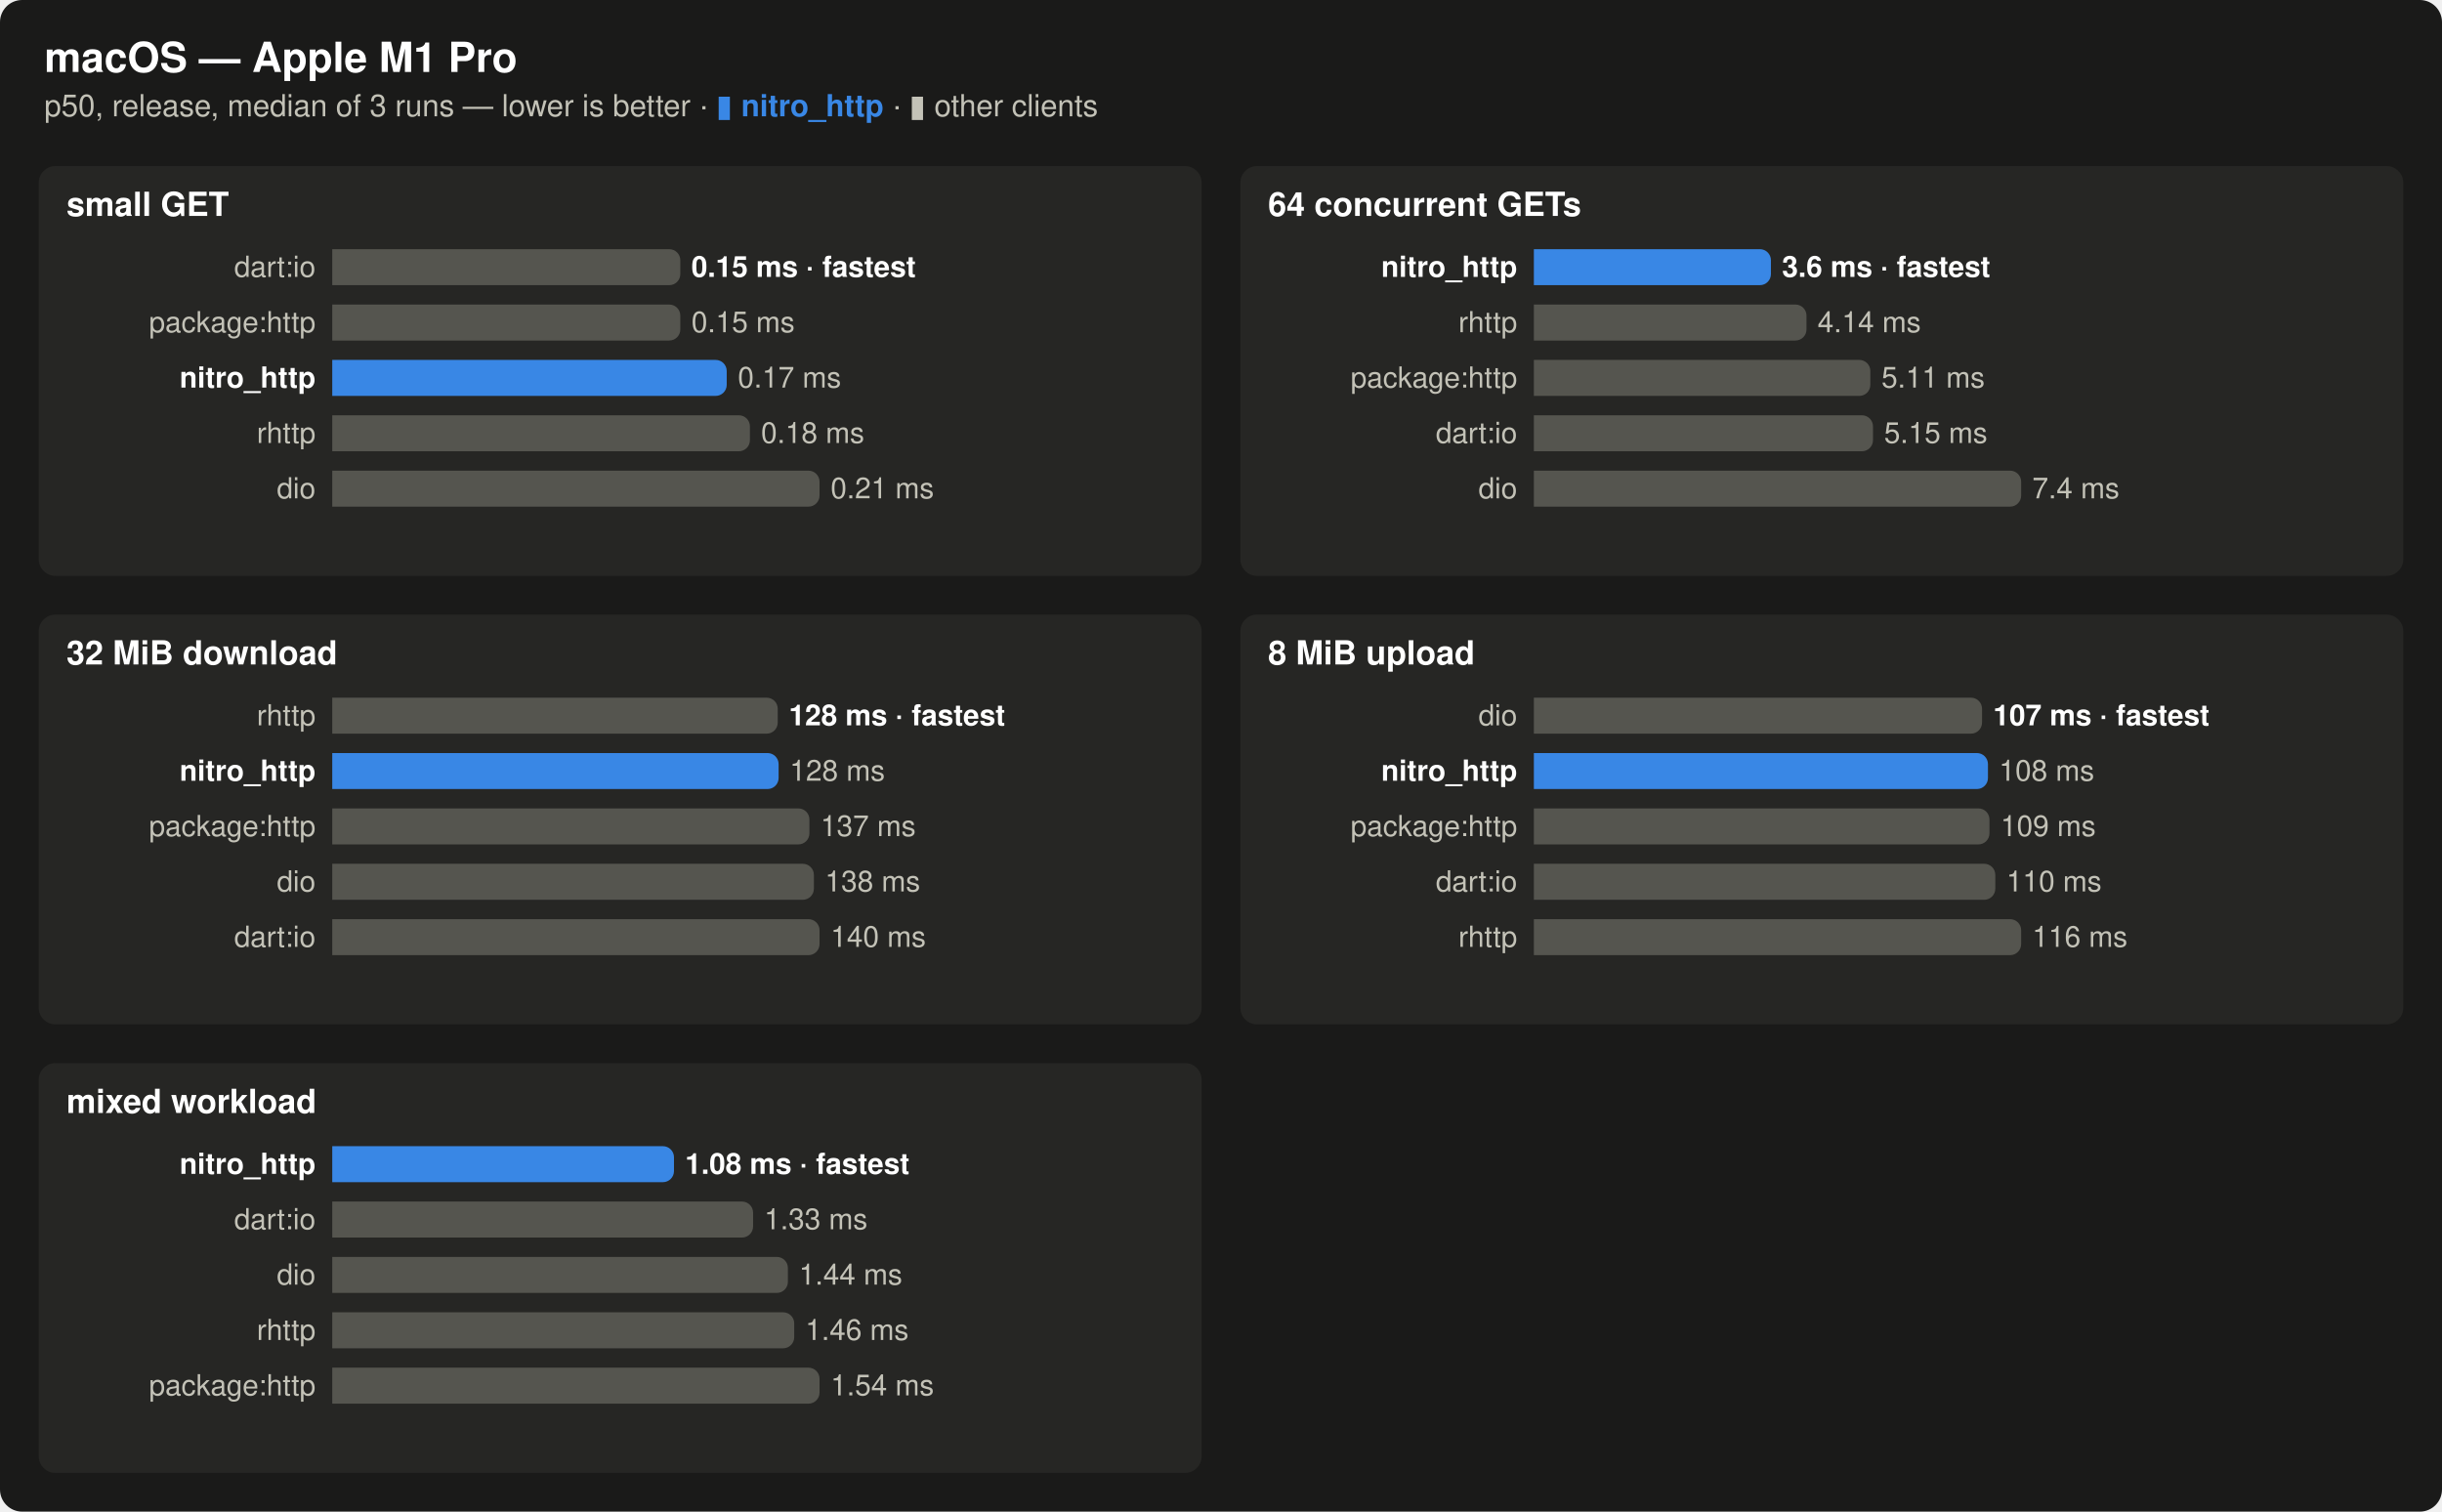
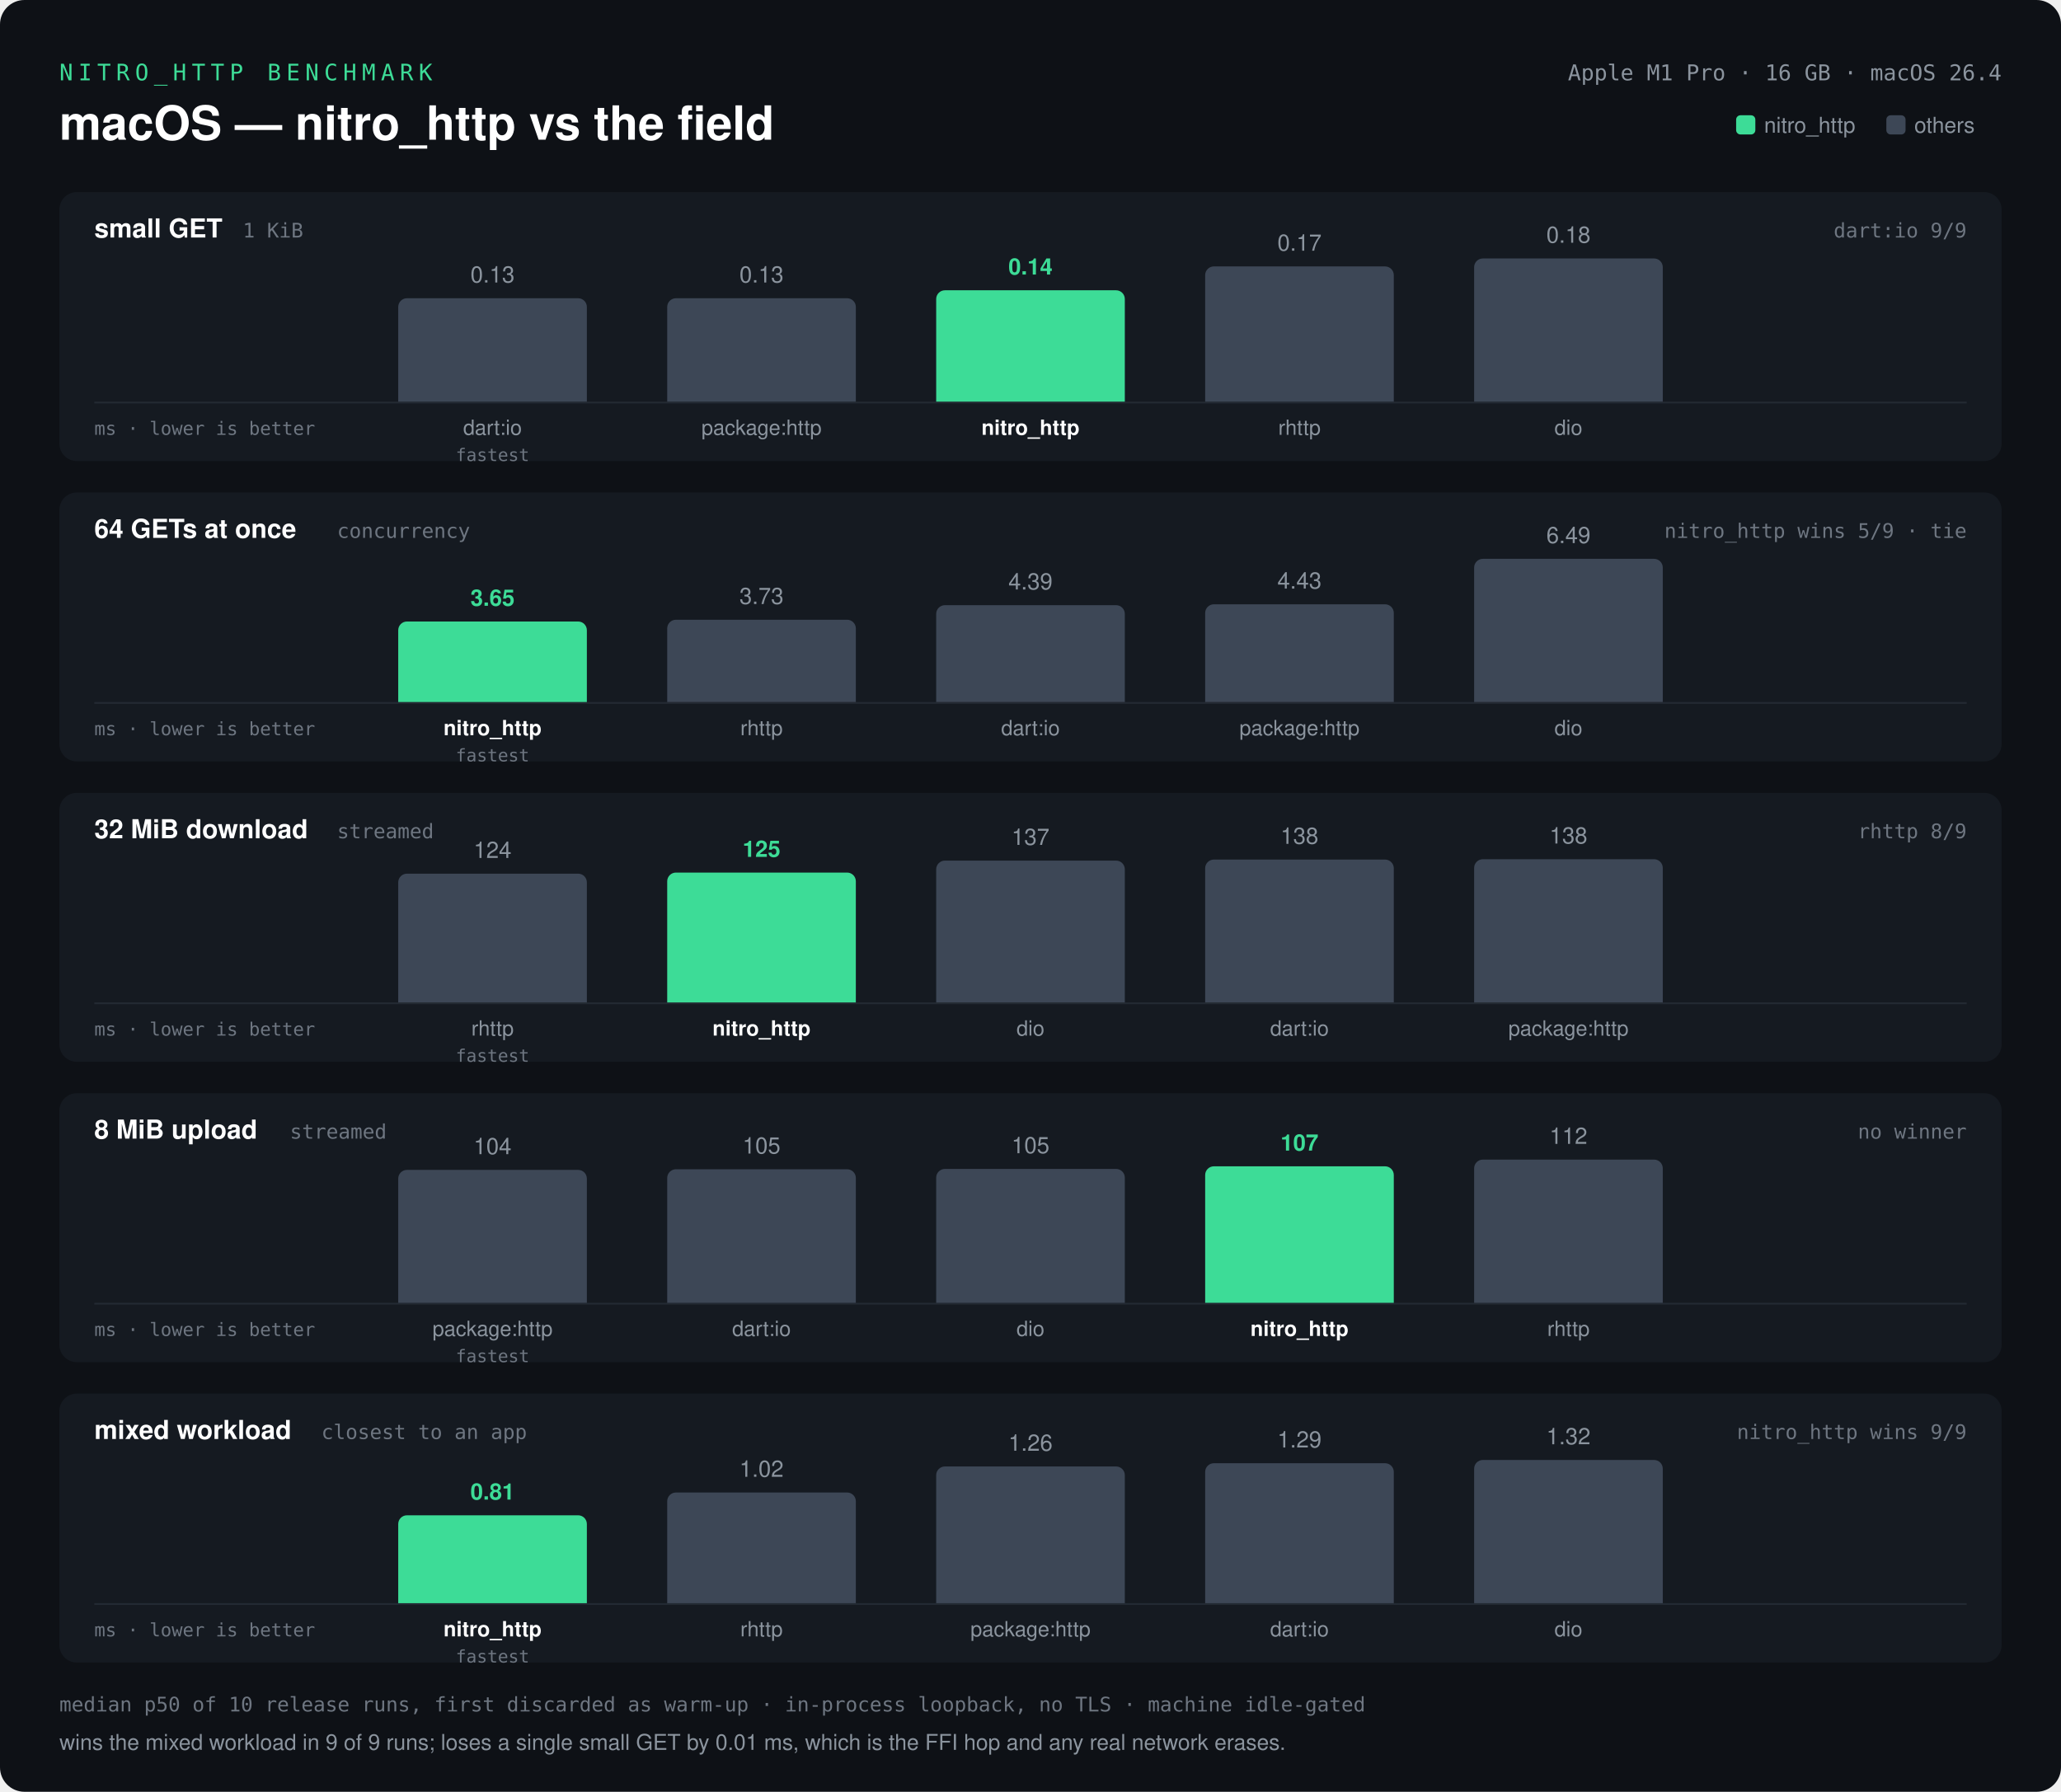
- <svg xmlns="http://www.w3.org/2000/svg" width="882" height="546" viewBox="0 0 882 546" font-family="-apple-system,Segoe UI,Helvetica,Arial,sans-serif">
-   <rect width="882" height="546" fill="#1a1a19" rx="8" />
-   <text x="16" y="26" font-size="15" font-weight="600" fill="#ffffff">macOS — Apple M1 Pro</text>
-   <text x="16" y="42" font-size="11" fill="#c3c2b7">p50, release, median of 3 runs — lower is better · <tspan fill="#3987e5" font-weight="600">▮ nitro_http</tspan> · ▮ other clients</text>
-   <rect x="14" y="60" width="420" height="148" fill="#262624" rx="6" />
-   <text x="24" y="78" font-size="12" font-weight="600" fill="#ffffff">small GET</text>
-   <text x="114" y="100" font-size="10.5" text-anchor="end" fill="#c3c2b7" font-weight="400">dart:io</text>
-   <path d="M120 90 h121.714 a4 4 0 0 1 4 4 v5 a4 4 0 0 1 -4 4 h-121.714 z" fill="#55554f" />
-   <text x="249.714" y="100" font-size="10.5" fill="#ffffff" font-weight="600">0.15 ms · fastest</text>
-   <text x="114" y="120" font-size="10.5" text-anchor="end" fill="#c3c2b7" font-weight="400">package:http</text>
-   <path d="M120 110 h121.714 a4 4 0 0 1 4 4 v5 a4 4 0 0 1 -4 4 h-121.714 z" fill="#55554f" />
-   <text x="249.714" y="120" font-size="10.5" fill="#c3c2b7" font-weight="400">0.15 ms</text>
-   <text x="114" y="140" font-size="10.5" text-anchor="end" fill="#ffffff" font-weight="600">nitro_http</text>
-   <path d="M120 130 h138.476 a4 4 0 0 1 4 4 v5 a4 4 0 0 1 -4 4 h-138.476 z" fill="#3987e5" />
-   <text x="266.476" y="140" font-size="10.5" fill="#c3c2b7" font-weight="400">0.17 ms</text>
-   <text x="114" y="160" font-size="10.5" text-anchor="end" fill="#c3c2b7" font-weight="400">rhttp</text>
-   <path d="M120 150 h146.857 a4 4 0 0 1 4 4 v5 a4 4 0 0 1 -4 4 h-146.857 z" fill="#55554f" />
-   <text x="274.857" y="160" font-size="10.5" fill="#c3c2b7" font-weight="400">0.18 ms</text>
-   <text x="114" y="180" font-size="10.5" text-anchor="end" fill="#c3c2b7" font-weight="400">dio</text>
-   <path d="M120 170 h172.0 a4 4 0 0 1 4 4 v5 a4 4 0 0 1 -4 4 h-172.0 z" fill="#55554f" />
-   <text x="300.0" y="180" font-size="10.5" fill="#c3c2b7" font-weight="400">0.21 ms</text>
-   <rect x="448" y="60" width="420" height="148" fill="#262624" rx="6" />
-   <text x="458" y="78" font-size="12" font-weight="600" fill="#ffffff">64 concurrent GETs</text>
-   <text x="548" y="100" font-size="10.5" text-anchor="end" fill="#ffffff" font-weight="600">nitro_http</text>
-   <path d="M554 90 h81.622 a4 4 0 0 1 4 4 v5 a4 4 0 0 1 -4 4 h-81.622 z" fill="#3987e5" />
-   <text x="643.622" y="100" font-size="10.5" fill="#ffffff" font-weight="600">3.6 ms · fastest</text>
-   <text x="548" y="120" font-size="10.5" text-anchor="end" fill="#c3c2b7" font-weight="400">rhttp</text>
-   <path d="M554 110 h94.465 a4 4 0 0 1 4 4 v5 a4 4 0 0 1 -4 4 h-94.465 z" fill="#55554f" />
-   <text x="656.465" y="120" font-size="10.5" fill="#c3c2b7" font-weight="400">4.14 ms</text>
-   <text x="548" y="140" font-size="10.5" text-anchor="end" fill="#c3c2b7" font-weight="400">package:http</text>
-   <path d="M554 130 h117.535 a4 4 0 0 1 4 4 v5 a4 4 0 0 1 -4 4 h-117.535 z" fill="#55554f" />
-   <text x="679.535" y="140" font-size="10.5" fill="#c3c2b7" font-weight="400">5.11 ms</text>
-   <text x="548" y="160" font-size="10.5" text-anchor="end" fill="#c3c2b7" font-weight="400">dart:io</text>
-   <path d="M554 150 h118.486 a4 4 0 0 1 4 4 v5 a4 4 0 0 1 -4 4 h-118.486 z" fill="#55554f" />
-   <text x="680.486" y="160" font-size="10.5" fill="#c3c2b7" font-weight="400">5.15 ms</text>
-   <text x="548" y="180" font-size="10.5" text-anchor="end" fill="#c3c2b7" font-weight="400">dio</text>
-   <path d="M554 170 h172.0 a4 4 0 0 1 4 4 v5 a4 4 0 0 1 -4 4 h-172.0 z" fill="#55554f" />
-   <text x="734.0" y="180" font-size="10.5" fill="#c3c2b7" font-weight="400">7.4 ms</text>
-   <rect x="14" y="222" width="420" height="148" fill="#262624" rx="6" />
-   <text x="24" y="240" font-size="12" font-weight="600" fill="#ffffff">32 MiB download</text>
-   <text x="114" y="262" font-size="10.5" text-anchor="end" fill="#c3c2b7" font-weight="400">rhttp</text>
-   <path d="M120 252 h156.901 a4 4 0 0 1 4 4 v5 a4 4 0 0 1 -4 4 h-156.901 z" fill="#55554f" />
-   <text x="284.901" y="262" font-size="10.5" fill="#ffffff" font-weight="600">128 ms · fastest</text>
-   <text x="114" y="282" font-size="10.5" text-anchor="end" fill="#ffffff" font-weight="600">nitro_http</text>
-   <path d="M120 272 h157.216 a4 4 0 0 1 4 4 v5 a4 4 0 0 1 -4 4 h-157.216 z" fill="#3987e5" />
-   <text x="285.216" y="282" font-size="10.5" fill="#c3c2b7" font-weight="400">128 ms</text>
-   <text x="114" y="302" font-size="10.5" text-anchor="end" fill="#c3c2b7" font-weight="400">package:http</text>
-   <path d="M120 292 h168.348 a4 4 0 0 1 4 4 v5 a4 4 0 0 1 -4 4 h-168.348 z" fill="#55554f" />
-   <text x="296.348" y="302" font-size="10.5" fill="#c3c2b7" font-weight="400">137 ms</text>
-   <text x="114" y="322" font-size="10.5" text-anchor="end" fill="#c3c2b7" font-weight="400">dio</text>
-   <path d="M120 312 h169.96 a4 4 0 0 1 4 4 v5 a4 4 0 0 1 -4 4 h-169.96 z" fill="#55554f" />
-   <text x="297.96" y="322" font-size="10.5" fill="#c3c2b7" font-weight="400">138 ms</text>
-   <text x="114" y="342" font-size="10.5" text-anchor="end" fill="#c3c2b7" font-weight="400">dart:io</text>
-   <path d="M120 332 h172.0 a4 4 0 0 1 4 4 v5 a4 4 0 0 1 -4 4 h-172.0 z" fill="#55554f" />
-   <text x="300.0" y="342" font-size="10.5" fill="#c3c2b7" font-weight="400">140 ms</text>
-   <rect x="448" y="222" width="420" height="148" fill="#262624" rx="6" />
-   <text x="458" y="240" font-size="12" font-weight="600" fill="#ffffff">8 MiB upload</text>
-   <text x="548" y="262" font-size="10.5" text-anchor="end" fill="#c3c2b7" font-weight="400">dio</text>
-   <path d="M554 252 h157.871 a4 4 0 0 1 4 4 v5 a4 4 0 0 1 -4 4 h-157.871 z" fill="#55554f" />
-   <text x="719.871" y="262" font-size="10.5" fill="#ffffff" font-weight="600">107 ms · fastest</text>
-   <text x="548" y="282" font-size="10.5" text-anchor="end" fill="#ffffff" font-weight="600">nitro_http</text>
-   <path d="M554 272 h160.009 a4 4 0 0 1 4 4 v5 a4 4 0 0 1 -4 4 h-160.009 z" fill="#3987e5" />
-   <text x="722.009" y="282" font-size="10.5" fill="#c3c2b7" font-weight="400">108 ms</text>
-   <text x="548" y="302" font-size="10.5" text-anchor="end" fill="#c3c2b7" font-weight="400">package:http</text>
-   <path d="M554 292 h160.555 a4 4 0 0 1 4 4 v5 a4 4 0 0 1 -4 4 h-160.555 z" fill="#55554f" />
-   <text x="722.555" y="302" font-size="10.5" fill="#c3c2b7" font-weight="400">109 ms</text>
-   <text x="548" y="322" font-size="10.5" text-anchor="end" fill="#c3c2b7" font-weight="400">dart:io</text>
-   <path d="M554 312 h162.662 a4 4 0 0 1 4 4 v5 a4 4 0 0 1 -4 4 h-162.662 z" fill="#55554f" />
-   <text x="724.662" y="322" font-size="10.5" fill="#c3c2b7" font-weight="400">110 ms</text>
-   <text x="548" y="342" font-size="10.5" text-anchor="end" fill="#c3c2b7" font-weight="400">rhttp</text>
-   <path d="M554 332 h172.0 a4 4 0 0 1 4 4 v5 a4 4 0 0 1 -4 4 h-172.0 z" fill="#55554f" />
-   <text x="734.0" y="342" font-size="10.5" fill="#c3c2b7" font-weight="400">116 ms</text>
-   <rect x="14" y="384" width="420" height="148" fill="#262624" rx="6" />
-   <text x="24" y="402" font-size="12" font-weight="600" fill="#ffffff">mixed workload</text>
-   <text x="114" y="424" font-size="10.5" text-anchor="end" fill="#ffffff" font-weight="600">nitro_http</text>
-   <path d="M120 414 h119.429 a4 4 0 0 1 4 4 v5 a4 4 0 0 1 -4 4 h-119.429 z" fill="#3987e5" />
-   <text x="247.429" y="424" font-size="10.5" fill="#ffffff" font-weight="600">1.08 ms · fastest</text>
-   <text x="114" y="444" font-size="10.5" text-anchor="end" fill="#c3c2b7" font-weight="400">dart:io</text>
-   <path d="M120 434 h148.0 a4 4 0 0 1 4 4 v5 a4 4 0 0 1 -4 4 h-148.0 z" fill="#55554f" />
-   <text x="276.0" y="444" font-size="10.5" fill="#c3c2b7" font-weight="400">1.33 ms</text>
-   <text x="114" y="464" font-size="10.5" text-anchor="end" fill="#c3c2b7" font-weight="400">dio</text>
-   <path d="M120 454 h160.571 a4 4 0 0 1 4 4 v5 a4 4 0 0 1 -4 4 h-160.571 z" fill="#55554f" />
-   <text x="288.571" y="464" font-size="10.5" fill="#c3c2b7" font-weight="400">1.44 ms</text>
-   <text x="114" y="484" font-size="10.5" text-anchor="end" fill="#c3c2b7" font-weight="400">rhttp</text>
-   <path d="M120 474 h162.857 a4 4 0 0 1 4 4 v5 a4 4 0 0 1 -4 4 h-162.857 z" fill="#55554f" />
-   <text x="290.857" y="484" font-size="10.5" fill="#c3c2b7" font-weight="400">1.46 ms</text>
-   <text x="114" y="504" font-size="10.5" text-anchor="end" fill="#c3c2b7" font-weight="400">package:http</text>
-   <path d="M120 494 h172.0 a4 4 0 0 1 4 4 v5 a4 4 0 0 1 -4 4 h-172.0 z" fill="#55554f" />
-   <text x="300.0" y="504" font-size="10.5" fill="#c3c2b7" font-weight="400">1.54 ms</text>
+ <svg xmlns="http://www.w3.org/2000/svg" width="1180" height="1026" viewBox="0 0 1180 1026" font-family="-apple-system,Segoe UI,Helvetica,Arial,sans-serif">
+   <rect width="1180" height="1026" fill="#0e1116" rx="14" />
+   <text x="34" y="46" font-family="ui-monospace,SFMono-Regular,Menlo,monospace" font-size="13" letter-spacing="3" fill="#3ddc97">NITRO_HTTP BENCHMARK</text>
+   <text x="34" y="80" font-size="27" font-weight="700" fill="#ffffff">macOS — nitro_http vs the field</text>
+   <text x="1146" y="46" font-family="ui-monospace,SFMono-Regular,Menlo,monospace" font-size="12.5" text-anchor="end" fill="#8b949e">Apple M1 Pro · 16 GB · macOS 26.4</text>
+   <rect x="994" y="66" width="11" height="11" rx="2.5" fill="#3ddc97" />
+   <text x="1010" y="76" font-size="12.5" fill="#8b949e">nitro_http</text>
+   <rect x="1080" y="66" width="11" height="11" rx="2.5" fill="#3d4756" />
+   <text x="1096" y="76" font-size="12.5" fill="#8b949e">others</text>
+   <rect x="34" y="110" width="1112" height="154" fill="#151a21" rx="10" />
+   <text x="54" y="136" font-size="15" font-weight="600" fill="#ffffff">small GET</text>
+   <text x="139" y="136" font-family="ui-monospace,SFMono-Regular,Menlo,monospace" font-size="11.5" fill="#6e7681">1 KiB</text>
+   <text x="1126" y="136" font-family="ui-monospace,SFMono-Regular,Menlo,monospace" font-size="11.5" text-anchor="end" fill="#6e7681">dart:io 9/9</text>
+   <line x1="54" y1="230.5" x2="1126" y2="230.5" stroke="#232a33" stroke-width="1" />
+   <path d="M228.0 230 v-54.222 a5 5 0 0 1 5 -5 h98 a5 5 0 0 1 5 5 v54.222 z" fill="#3d4756" />
+   <text x="282.0" y="161.778" font-size="13" text-anchor="middle" font-weight="500" fill="#8b949e">0.13</text>
+   <text x="282.0" y="249" font-size="12" text-anchor="middle" font-weight="400" fill="#8b949e">dart:io</text>
+   <text x="282.0" y="264" font-family="ui-monospace,SFMono-Regular,Menlo,monospace" font-size="10" text-anchor="middle" fill="#6e7681">fastest</text>
+   <path d="M382.0 230 v-54.222 a5 5 0 0 1 5 -5 h98 a5 5 0 0 1 5 5 v54.222 z" fill="#3d4756" />
+   <text x="436.0" y="161.778" font-size="13" text-anchor="middle" font-weight="500" fill="#8b949e">0.13</text>
+   <text x="436.0" y="249" font-size="12" text-anchor="middle" font-weight="400" fill="#8b949e">package:http</text>
+   <path d="M536.0 230 v-58.778 a5 5 0 0 1 5 -5 h98 a5 5 0 0 1 5 5 v58.778 z" fill="#3ddc97" />
+   <text x="590.0" y="157.222" font-size="13" text-anchor="middle" font-weight="700" fill="#3ddc97">0.14</text>
+   <text x="590.0" y="249" font-size="12" text-anchor="middle" font-weight="700" fill="#ffffff">nitro_http</text>
+   <path d="M690.0 230 v-72.444 a5 5 0 0 1 5 -5 h98 a5 5 0 0 1 5 5 v72.444 z" fill="#3d4756" />
+   <text x="744.0" y="143.556" font-size="13" text-anchor="middle" font-weight="500" fill="#8b949e">0.17</text>
+   <text x="744.0" y="249" font-size="12" text-anchor="middle" font-weight="400" fill="#8b949e">rhttp</text>
+   <path d="M844.0 230 v-77.0 a5 5 0 0 1 5 -5 h98 a5 5 0 0 1 5 5 v77.0 z" fill="#3d4756" />
+   <text x="898.0" y="139.0" font-size="13" text-anchor="middle" font-weight="500" fill="#8b949e">0.18</text>
+   <text x="898.0" y="249" font-size="12" text-anchor="middle" font-weight="400" fill="#8b949e">dio</text>
+   <text x="54" y="249" font-family="ui-monospace,SFMono-Regular,Menlo,monospace" font-size="10.5" fill="#6e7681">ms · lower is better</text>
+   <rect x="34" y="282" width="1112" height="154" fill="#151a21" rx="10" />
+   <text x="54" y="308" font-size="15" font-weight="600" fill="#ffffff">64 GETs at once</text>
+   <text x="193" y="308" font-family="ui-monospace,SFMono-Regular,Menlo,monospace" font-size="11.5" fill="#6e7681">concurrency</text>
+   <text x="1126" y="308" font-family="ui-monospace,SFMono-Regular,Menlo,monospace" font-size="11.5" text-anchor="end" fill="#6e7681">nitro_http wins 5/9 · tie</text>
+   <line x1="54" y1="402.5" x2="1126" y2="402.5" stroke="#232a33" stroke-width="1" />
+   <path d="M228.0 402 v-41.117 a5 5 0 0 1 5 -5 h98 a5 5 0 0 1 5 5 v41.117 z" fill="#3ddc97" />
+   <text x="282.0" y="346.883" font-size="13" text-anchor="middle" font-weight="700" fill="#3ddc97">3.65</text>
+   <text x="282.0" y="421" font-size="12" text-anchor="middle" font-weight="700" fill="#ffffff">nitro_http</text>
+   <text x="282.0" y="436" font-family="ui-monospace,SFMono-Regular,Menlo,monospace" font-size="10" text-anchor="middle" fill="#6e7681">fastest</text>
+   <path d="M382.0 402 v-42.128 a5 5 0 0 1 5 -5 h98 a5 5 0 0 1 5 5 v42.128 z" fill="#3d4756" />
+   <text x="436.0" y="345.872" font-size="13" text-anchor="middle" font-weight="500" fill="#8b949e">3.73</text>
+   <text x="436.0" y="421" font-size="12" text-anchor="middle" font-weight="400" fill="#8b949e">rhttp</text>
+   <path d="M536.0 402 v-50.467 a5 5 0 0 1 5 -5 h98 a5 5 0 0 1 5 5 v50.467 z" fill="#3d4756" />
+   <text x="590.0" y="337.533" font-size="13" text-anchor="middle" font-weight="500" fill="#8b949e">4.39</text>
+   <text x="590.0" y="421" font-size="12" text-anchor="middle" font-weight="400" fill="#8b949e">dart:io</text>
+   <path d="M690.0 402 v-50.972 a5 5 0 0 1 5 -5 h98 a5 5 0 0 1 5 5 v50.972 z" fill="#3d4756" />
+   <text x="744.0" y="337.028" font-size="13" text-anchor="middle" font-weight="500" fill="#8b949e">4.43</text>
+   <text x="744.0" y="421" font-size="12" text-anchor="middle" font-weight="400" fill="#8b949e">package:http</text>
+   <path d="M844.0 402 v-77 a5 5 0 0 1 5 -5 h98 a5 5 0 0 1 5 5 v77 z" fill="#3d4756" />
+   <text x="898.0" y="311.0" font-size="13" text-anchor="middle" font-weight="500" fill="#8b949e">6.49</text>
+   <text x="898.0" y="421" font-size="12" text-anchor="middle" font-weight="400" fill="#8b949e">dio</text>
+   <text x="54" y="421" font-family="ui-monospace,SFMono-Regular,Menlo,monospace" font-size="10.5" fill="#6e7681">ms · lower is better</text>
+   <rect x="34" y="454" width="1112" height="154" fill="#151a21" rx="10" />
+   <text x="54" y="480" font-size="15" font-weight="600" fill="#ffffff">32 MiB download</text>
+   <text x="193" y="480" font-family="ui-monospace,SFMono-Regular,Menlo,monospace" font-size="11.5" fill="#6e7681">streamed</text>
+   <text x="1126" y="480" font-family="ui-monospace,SFMono-Regular,Menlo,monospace" font-size="11.5" text-anchor="end" fill="#6e7681">rhttp 8/9</text>
+   <line x1="54" y1="574.5" x2="1126" y2="574.5" stroke="#232a33" stroke-width="1" />
+   <path d="M228.0 574 v-68.721 a5 5 0 0 1 5 -5 h98 a5 5 0 0 1 5 5 v68.721 z" fill="#3d4756" />
+   <text x="282.0" y="491.279" font-size="13" text-anchor="middle" font-weight="500" fill="#8b949e">124</text>
+   <text x="282.0" y="593" font-size="12" text-anchor="middle" font-weight="400" fill="#8b949e">rhttp</text>
+   <text x="282.0" y="608" font-family="ui-monospace,SFMono-Regular,Menlo,monospace" font-size="10" text-anchor="middle" fill="#6e7681">fastest</text>
+   <path d="M382.0 574 v-69.355 a5 5 0 0 1 5 -5 h98 a5 5 0 0 1 5 5 v69.355 z" fill="#3ddc97" />
+   <text x="436.0" y="490.645" font-size="13" text-anchor="middle" font-weight="700" fill="#3ddc97">125</text>
+   <text x="436.0" y="593" font-size="12" text-anchor="middle" font-weight="700" fill="#ffffff">nitro_http</text>
+   <path d="M536.0 574 v-76.2 a5 5 0 0 1 5 -5 h98 a5 5 0 0 1 5 5 v76.2 z" fill="#3d4756" />
+   <text x="590.0" y="483.8" font-size="13" text-anchor="middle" font-weight="500" fill="#8b949e">137</text>
+   <text x="590.0" y="593" font-size="12" text-anchor="middle" font-weight="400" fill="#8b949e">dio</text>
+   <path d="M690.0 574 v-76.799 a5 5 0 0 1 5 -5 h98 a5 5 0 0 1 5 5 v76.799 z" fill="#3d4756" />
+   <text x="744.0" y="483.201" font-size="13" text-anchor="middle" font-weight="500" fill="#8b949e">138</text>
+   <text x="744.0" y="593" font-size="12" text-anchor="middle" font-weight="400" fill="#8b949e">dart:io</text>
+   <path d="M844.0 574 v-77.0 a5 5 0 0 1 5 -5 h98 a5 5 0 0 1 5 5 v77.0 z" fill="#3d4756" />
+   <text x="898.0" y="483.0" font-size="13" text-anchor="middle" font-weight="500" fill="#8b949e">138</text>
+   <text x="898.0" y="593" font-size="12" text-anchor="middle" font-weight="400" fill="#8b949e">package:http</text>
+   <text x="54" y="593" font-family="ui-monospace,SFMono-Regular,Menlo,monospace" font-size="10.5" fill="#6e7681">ms · lower is better</text>
+   <rect x="34" y="626" width="1112" height="154" fill="#151a21" rx="10" />
+   <text x="54" y="652" font-size="15" font-weight="600" fill="#ffffff">8 MiB upload</text>
+   <text x="166" y="652" font-family="ui-monospace,SFMono-Regular,Menlo,monospace" font-size="11.5" fill="#6e7681">streamed</text>
+   <text x="1126" y="652" font-family="ui-monospace,SFMono-Regular,Menlo,monospace" font-size="11.5" text-anchor="end" fill="#6e7681">no winner</text>
+   <line x1="54" y1="746.5" x2="1126" y2="746.5" stroke="#232a33" stroke-width="1" />
+   <path d="M228.0 746 v-71.1 a5 5 0 0 1 5 -5 h98 a5 5 0 0 1 5 5 v71.1 z" fill="#3d4756" />
+   <text x="282.0" y="660.9" font-size="13" text-anchor="middle" font-weight="500" fill="#8b949e">104</text>
+   <text x="282.0" y="765" font-size="12" text-anchor="middle" font-weight="400" fill="#8b949e">package:http</text>
+   <text x="282.0" y="780" font-family="ui-monospace,SFMono-Regular,Menlo,monospace" font-size="10" text-anchor="middle" fill="#6e7681">fastest</text>
+   <path d="M382.0 746 v-71.458 a5 5 0 0 1 5 -5 h98 a5 5 0 0 1 5 5 v71.458 z" fill="#3d4756" />
+   <text x="436.0" y="660.542" font-size="13" text-anchor="middle" font-weight="500" fill="#8b949e">105</text>
+   <text x="436.0" y="765" font-size="12" text-anchor="middle" font-weight="400" fill="#8b949e">dart:io</text>
+   <path d="M536.0 746 v-71.648 a5 5 0 0 1 5 -5 h98 a5 5 0 0 1 5 5 v71.648 z" fill="#3d4756" />
+   <text x="590.0" y="660.352" font-size="13" text-anchor="middle" font-weight="500" fill="#8b949e">105</text>
+   <text x="590.0" y="765" font-size="12" text-anchor="middle" font-weight="400" fill="#8b949e">dio</text>
+   <path d="M690.0 746 v-73.154 a5 5 0 0 1 5 -5 h98 a5 5 0 0 1 5 5 v73.154 z" fill="#3ddc97" />
+   <text x="744.0" y="658.846" font-size="13" text-anchor="middle" font-weight="700" fill="#3ddc97">107</text>
+   <text x="744.0" y="765" font-size="12" text-anchor="middle" font-weight="700" fill="#ffffff">nitro_http</text>
+   <path d="M844.0 746 v-77.0 a5 5 0 0 1 5 -5 h98 a5 5 0 0 1 5 5 v77.0 z" fill="#3d4756" />
+   <text x="898.0" y="655.0" font-size="13" text-anchor="middle" font-weight="500" fill="#8b949e">112</text>
+   <text x="898.0" y="765" font-size="12" text-anchor="middle" font-weight="400" fill="#8b949e">rhttp</text>
+   <text x="54" y="765" font-family="ui-monospace,SFMono-Regular,Menlo,monospace" font-size="10.5" fill="#6e7681">ms · lower is better</text>
+   <rect x="34" y="798" width="1112" height="154" fill="#151a21" rx="10" />
+   <text x="54" y="824" font-size="15" font-weight="600" fill="#ffffff">mixed workload</text>
+   <text x="184" y="824" font-family="ui-monospace,SFMono-Regular,Menlo,monospace" font-size="11.5" fill="#6e7681">closest to an app</text>
+   <text x="1126" y="824" font-family="ui-monospace,SFMono-Regular,Menlo,monospace" font-size="11.5" text-anchor="end" fill="#6e7681">nitro_http wins 9/9</text>
+   <line x1="54" y1="918.5" x2="1126" y2="918.5" stroke="#232a33" stroke-width="1" />
+   <path d="M228.0 918 v-45.318 a5 5 0 0 1 5 -5 h98 a5 5 0 0 1 5 5 v45.318 z" fill="#3ddc97" />
+   <text x="282.0" y="858.682" font-size="13" text-anchor="middle" font-weight="700" fill="#3ddc97">0.81</text>
+   <text x="282.0" y="937" font-size="12" text-anchor="middle" font-weight="700" fill="#ffffff">nitro_http</text>
+   <text x="282.0" y="952" font-family="ui-monospace,SFMono-Regular,Menlo,monospace" font-size="10" text-anchor="middle" fill="#6e7681">fastest</text>
+   <path d="M382.0 918 v-58.364 a5 5 0 0 1 5 -5 h98 a5 5 0 0 1 5 5 v58.364 z" fill="#3d4756" />
+   <text x="436.0" y="845.636" font-size="13" text-anchor="middle" font-weight="500" fill="#8b949e">1.02</text>
+   <text x="436.0" y="937" font-size="12" text-anchor="middle" font-weight="400" fill="#8b949e">rhttp</text>
+   <path d="M536.0 918 v-73.273 a5 5 0 0 1 5 -5 h98 a5 5 0 0 1 5 5 v73.273 z" fill="#3d4756" />
+   <text x="590.0" y="830.727" font-size="13" text-anchor="middle" font-weight="500" fill="#8b949e">1.26</text>
+   <text x="590.0" y="937" font-size="12" text-anchor="middle" font-weight="400" fill="#8b949e">package:http</text>
+   <path d="M690.0 918 v-75.136 a5 5 0 0 1 5 -5 h98 a5 5 0 0 1 5 5 v75.136 z" fill="#3d4756" />
+   <text x="744.0" y="828.864" font-size="13" text-anchor="middle" font-weight="500" fill="#8b949e">1.29</text>
+   <text x="744.0" y="937" font-size="12" text-anchor="middle" font-weight="400" fill="#8b949e">dart:io</text>
+   <path d="M844.0 918 v-77.0 a5 5 0 0 1 5 -5 h98 a5 5 0 0 1 5 5 v77.0 z" fill="#3d4756" />
+   <text x="898.0" y="827.0" font-size="13" text-anchor="middle" font-weight="500" fill="#8b949e">1.32</text>
+   <text x="898.0" y="937" font-size="12" text-anchor="middle" font-weight="400" fill="#8b949e">dio</text>
+   <text x="54" y="937" font-family="ui-monospace,SFMono-Regular,Menlo,monospace" font-size="10.5" fill="#6e7681">ms · lower is better</text>
+   <text x="34" y="980" font-family="ui-monospace,SFMono-Regular,Menlo,monospace" font-size="11.5" fill="#6e7681">median p50 of 10 release runs, first discarded as warm-up · in-process loopback, no TLS · machine idle-gated</text>
+   <text x="34" y="1002" font-size="12.5" fill="#8b949e">wins the mixed workload in 9 of 9 runs; loses a single small GET by 0.01 ms, which is the FFI hop and any real network erases.</text>
</svg>
